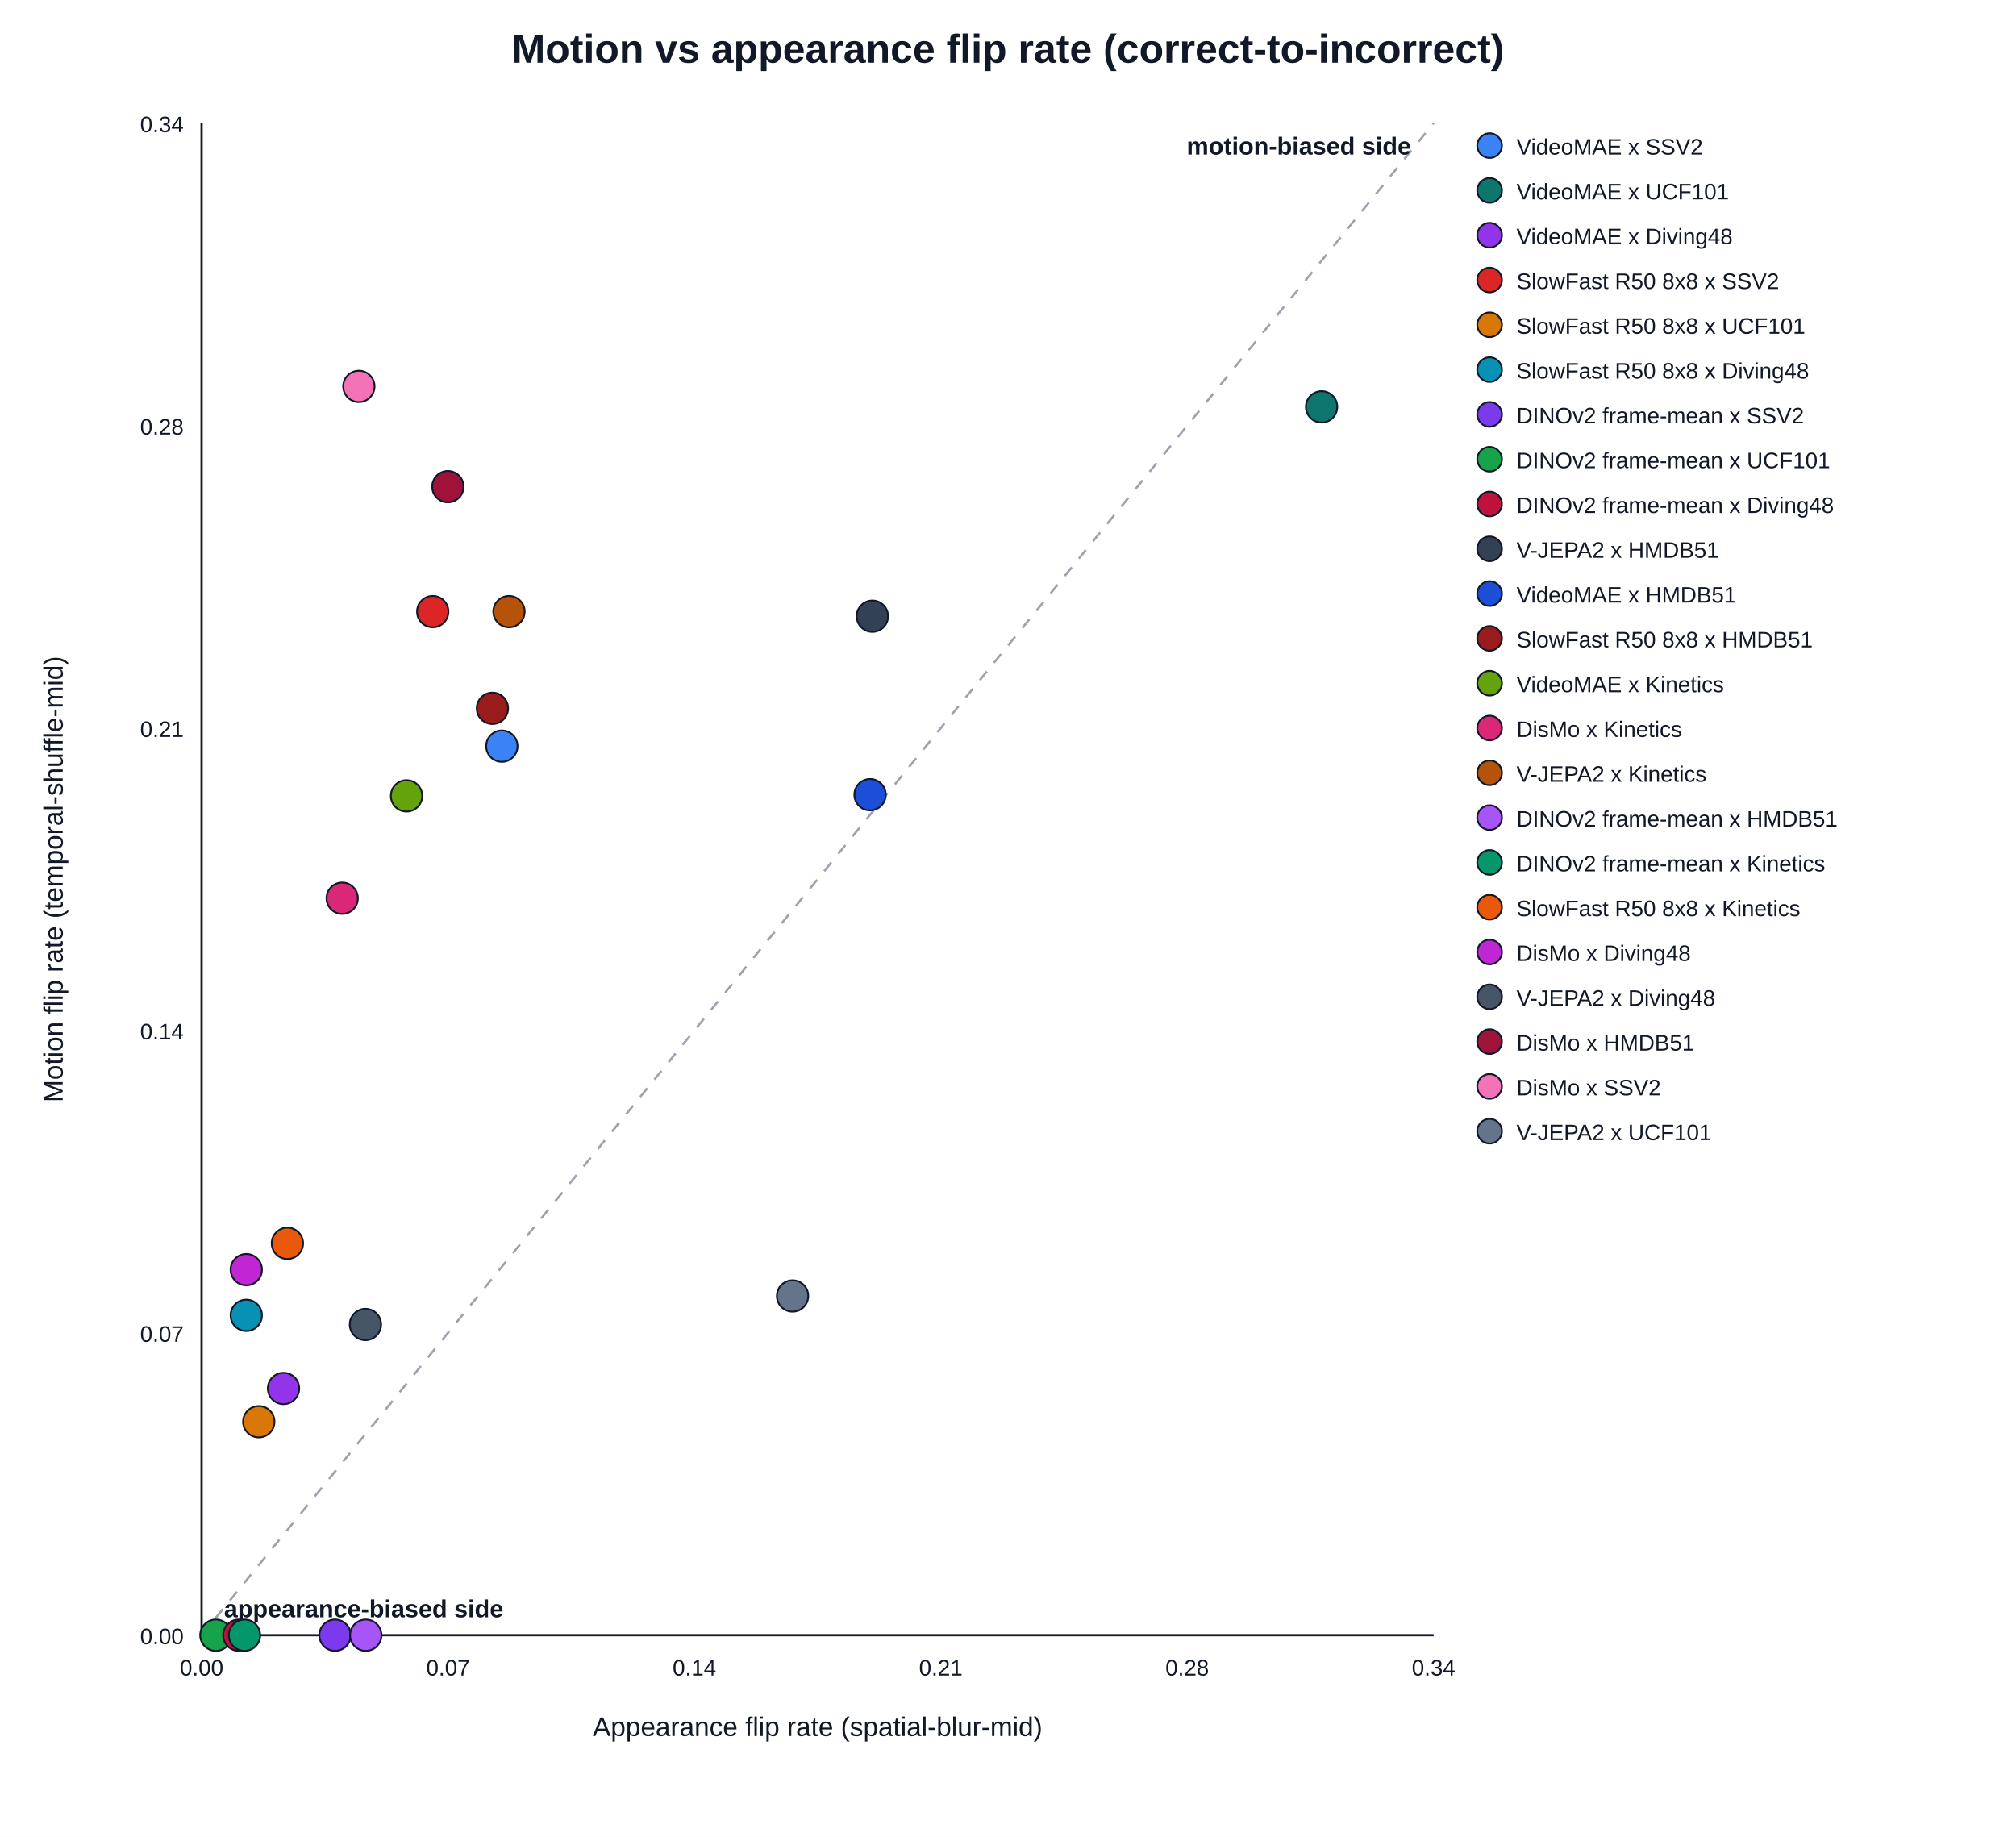
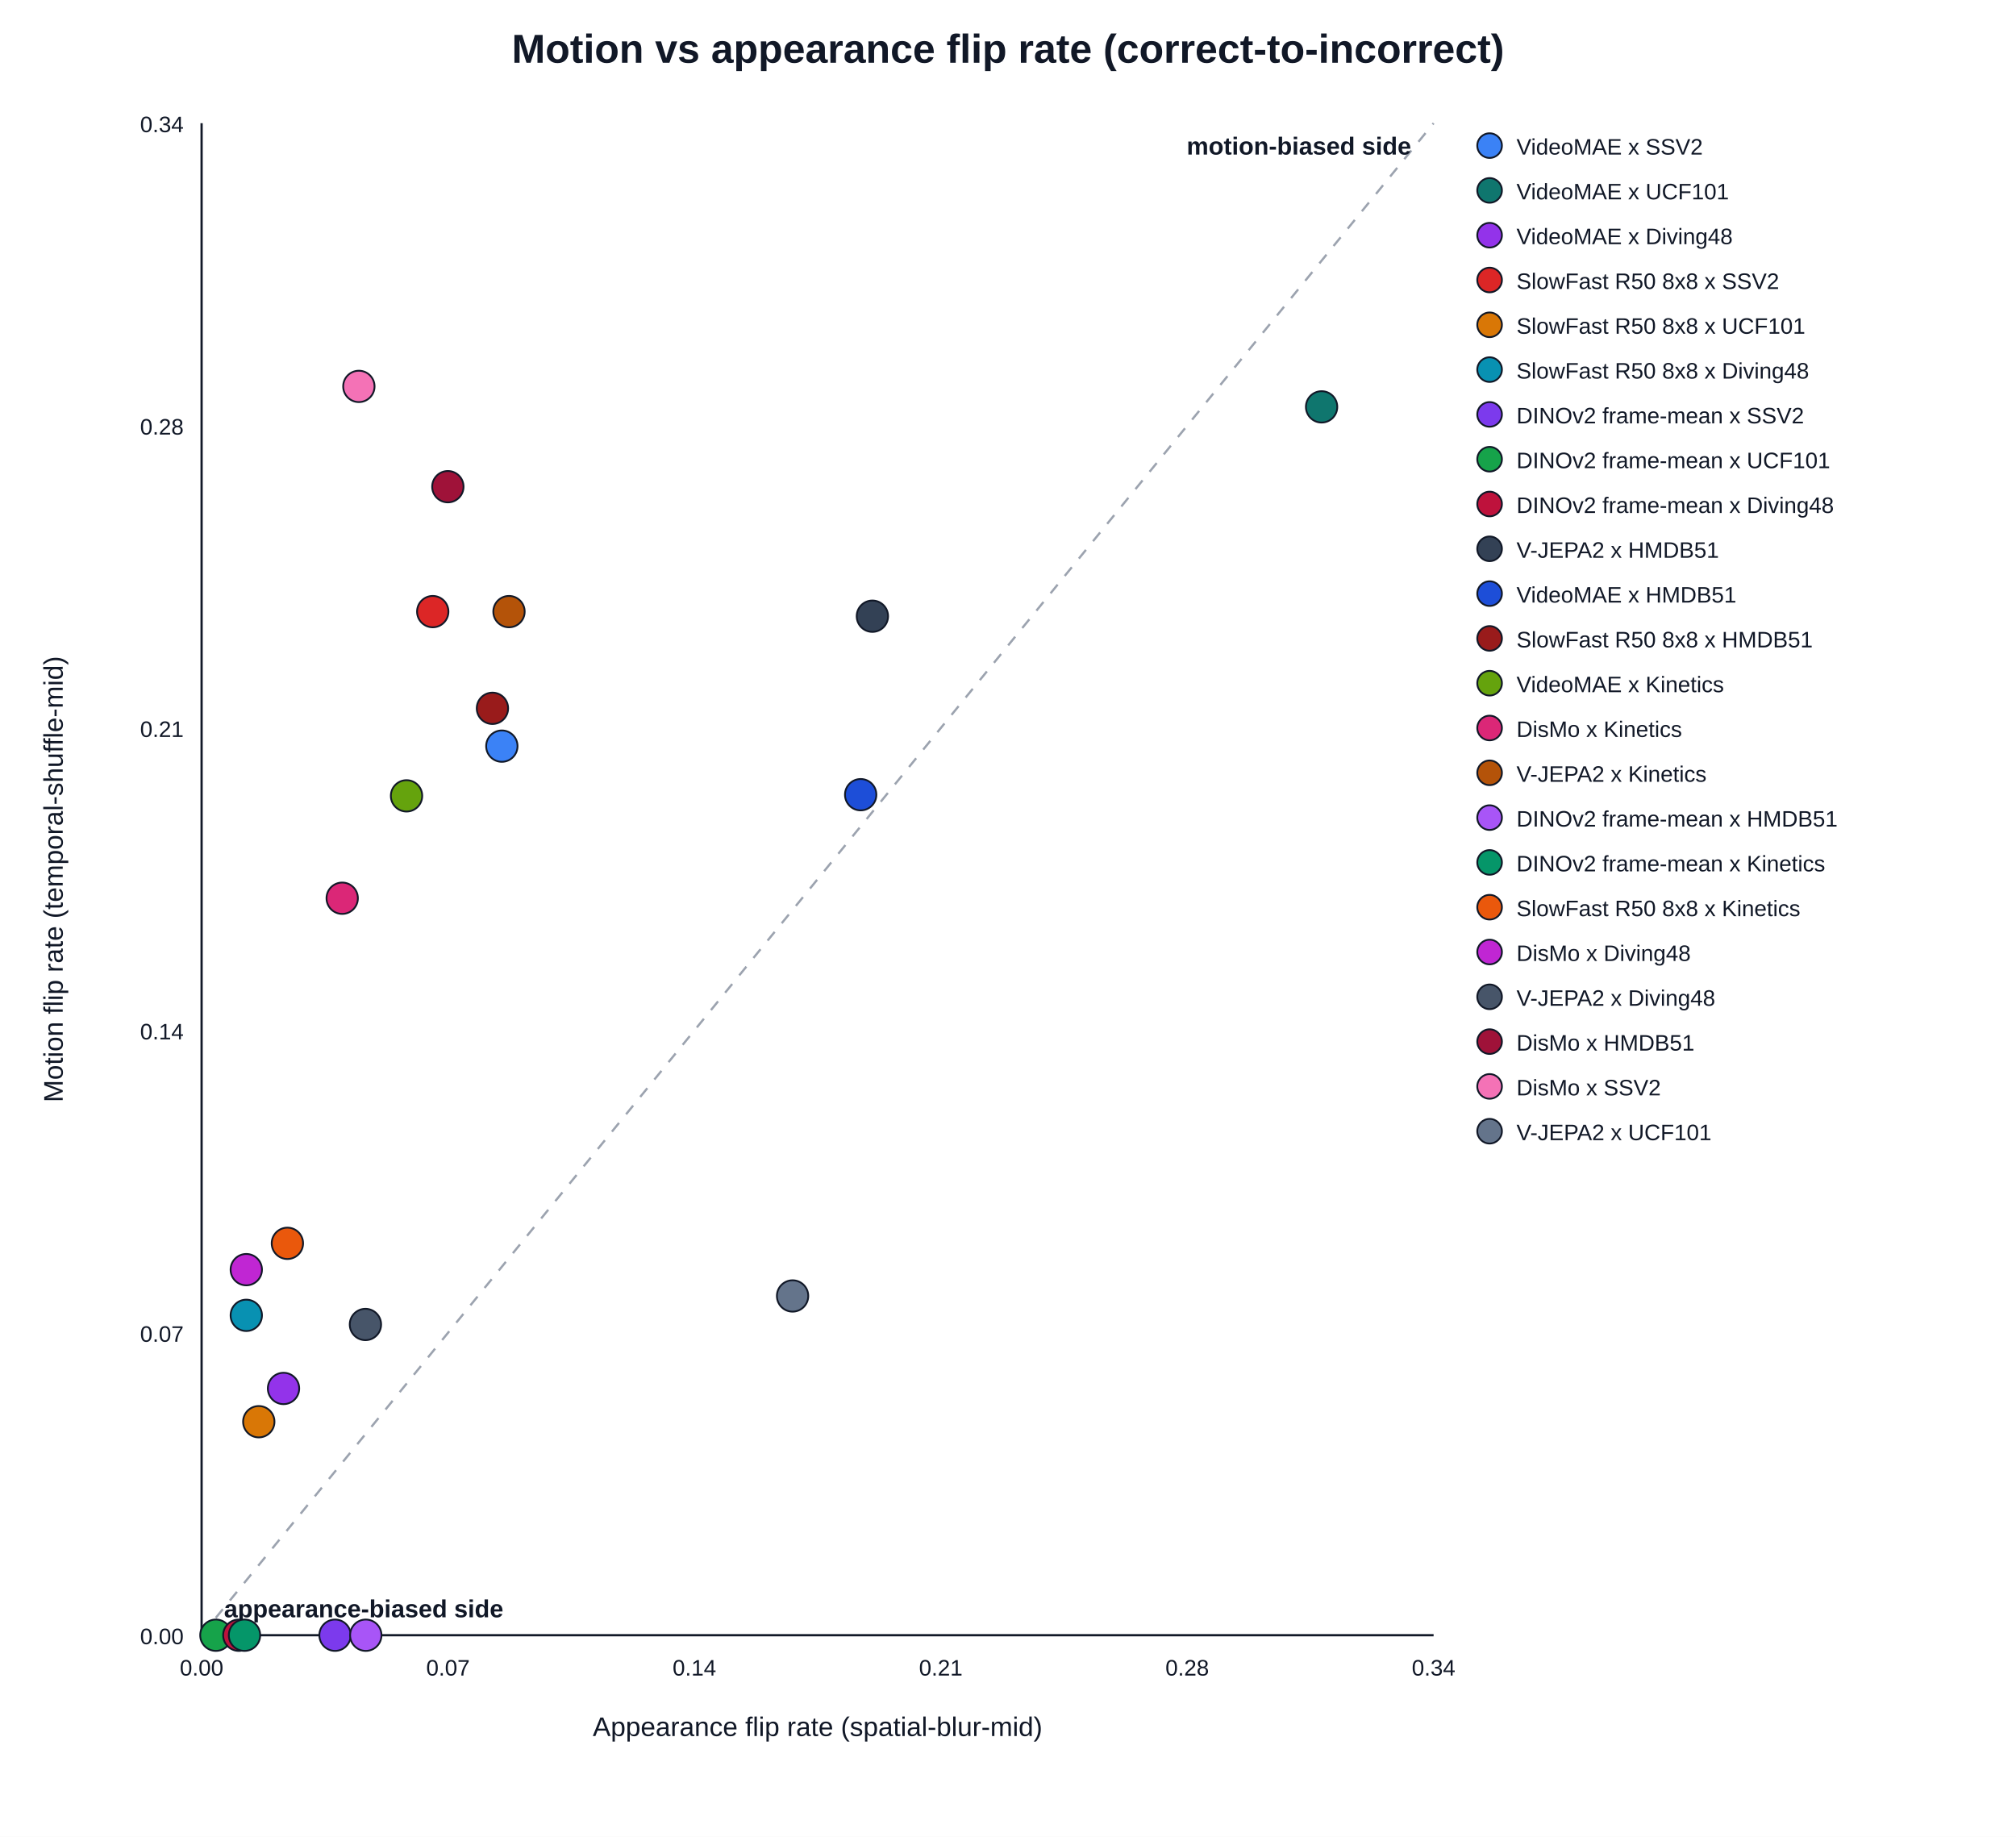
<svg xmlns="http://www.w3.org/2000/svg" width="900" height="820" viewBox="0 0 900 820">
  <rect width="100%" height="100%" fill="#ffffff" />
  <style>text { font-family: Arial, Helvetica, sans-serif; fill: #111827; }</style>
  <text x="450.00" y="28.00" font-size="18" font-weight="700" text-anchor="middle">Motion vs appearance flip rate (correct-to-incorrect)</text>
  <line x1="90" y1="730" x2="640" y2="730" stroke="#111827" stroke-width="1" />
  <line x1="90" y1="55" x2="90" y2="730" stroke="#111827" stroke-width="1" />
  <line x1="90.00" y1="730.00" x2="640.00" y2="55.00" stroke="#9ca3af" stroke-dasharray="5 5" />
  <text x="365.00" y="775.00" font-size="12" font-weight="400" text-anchor="middle">Appearance flip rate (spatial-blur-mid)</text>
  <text x="28.00" y="392.50" font-size="12" font-weight="400" text-anchor="middle" transform="rotate(-90 28.00 392.50)">Motion flip rate (temporal-shuffle-mid)</text>
  <text x="630.00" y="69.00" font-size="11" font-weight="600" text-anchor="end">motion-biased side</text>
  <text x="100.00" y="722.00" font-size="11" font-weight="600" text-anchor="start">appearance-biased side</text>
  <text x="90.00" y="748.00" font-size="10" font-weight="400" text-anchor="middle">0.00</text>
  <text x="82.00" y="734.00" font-size="10" font-weight="400" text-anchor="end">0.00</text>
  <text x="200.00" y="748.00" font-size="10" font-weight="400" text-anchor="middle">0.07</text>
  <text x="82.00" y="599.00" font-size="10" font-weight="400" text-anchor="end">0.07</text>
  <text x="310.00" y="748.00" font-size="10" font-weight="400" text-anchor="middle">0.14</text>
  <text x="82.00" y="464.00" font-size="10" font-weight="400" text-anchor="end">0.14</text>
  <text x="420.00" y="748.00" font-size="10" font-weight="400" text-anchor="middle">0.21</text>
  <text x="82.00" y="329.00" font-size="10" font-weight="400" text-anchor="end">0.21</text>
  <text x="530.00" y="748.00" font-size="10" font-weight="400" text-anchor="middle">0.28</text>
  <text x="82.00" y="194.00" font-size="10" font-weight="400" text-anchor="end">0.28</text>
  <text x="640.00" y="748.00" font-size="10" font-weight="400" text-anchor="middle">0.34</text>
  <text x="82.00" y="59.00" font-size="10" font-weight="400" text-anchor="end">0.34</text>
  <circle cx="224.04" cy="333.09" r="7" fill="#3b82f6" stroke="#111827" stroke-width="0.8" />
  <circle cx="590.00" cy="181.64" r="7" fill="#0f766e" stroke="#111827" stroke-width="0.8" />
  <circle cx="126.57" cy="619.84" r="7" fill="#9333ea" stroke="#111827" stroke-width="0.8" />
  <circle cx="193.19" cy="273.04" r="7" fill="#dc2626" stroke="#111827" stroke-width="0.8" />
  <circle cx="115.53" cy="634.69" r="7" fill="#d97706" stroke="#111827" stroke-width="0.8" />
  <circle cx="109.95" cy="587.20" r="7" fill="#0891b2" stroke="#111827" stroke-width="0.8" />
  <circle cx="149.57" cy="730.00" r="7" fill="#7c3aed" stroke="#111827" stroke-width="0.8" />
  <circle cx="96.38" cy="730.00" r="7" fill="#16a34a" stroke="#111827" stroke-width="0.8" />
  <circle cx="106.62" cy="730.00" r="7" fill="#be123c" stroke="#111827" stroke-width="0.8" />
  <circle cx="389.46" cy="275.09" r="7" fill="#334155" stroke="#111827" stroke-width="0.8" />
-   <circle cx="388.42" cy="354.77" r="7" fill="#1d4ed8" stroke="#111827" stroke-width="0.8" />
+   <circle cx="384.23" cy="354.77" r="7" fill="#1d4ed8" stroke="#111827" stroke-width="0.8" />
  <circle cx="219.84" cy="316.21" r="7" fill="#991b1b" stroke="#111827" stroke-width="0.8" />
  <circle cx="181.49" cy="355.29" r="7" fill="#65a30d" stroke="#111827" stroke-width="0.8" />
  <circle cx="152.77" cy="400.99" r="7" fill="#db2777" stroke="#111827" stroke-width="0.8" />
  <circle cx="227.23" cy="273.04" r="7" fill="#b45309" stroke="#111827" stroke-width="0.8" />
  <circle cx="163.30" cy="730.00" r="7" fill="#a855f7" stroke="#111827" stroke-width="0.8" />
  <circle cx="109.15" cy="730.00" r="7" fill="#059669" stroke="#111827" stroke-width="0.8" />
  <circle cx="128.30" cy="555.05" r="7" fill="#ea580c" stroke="#111827" stroke-width="0.8" />
  <circle cx="109.95" cy="566.80" r="7" fill="#c026d3" stroke="#111827" stroke-width="0.8" />
  <circle cx="163.14" cy="591.28" r="7" fill="#475569" stroke="#111827" stroke-width="0.8" />
  <circle cx="199.94" cy="217.27" r="7" fill="#9f1239" stroke="#111827" stroke-width="0.8" />
  <circle cx="160.21" cy="172.50" r="7" fill="#f472b6" stroke="#111827" stroke-width="0.8" />
  <circle cx="353.83" cy="578.55" r="7" fill="#64748b" stroke="#111827" stroke-width="0.8" />
  <circle cx="665" cy="65" r="5.5" fill="#3b82f6" stroke="#111827" stroke-width="0.8" />
  <text x="677.00" y="69.00" font-size="10" font-weight="400" text-anchor="start">VideoMAE x SSV2</text>
  <circle cx="665" cy="85" r="5.5" fill="#0f766e" stroke="#111827" stroke-width="0.8" />
  <text x="677.00" y="89.00" font-size="10" font-weight="400" text-anchor="start">VideoMAE x UCF101</text>
  <circle cx="665" cy="105" r="5.5" fill="#9333ea" stroke="#111827" stroke-width="0.8" />
  <text x="677.00" y="109.00" font-size="10" font-weight="400" text-anchor="start">VideoMAE x Diving48</text>
  <circle cx="665" cy="125" r="5.5" fill="#dc2626" stroke="#111827" stroke-width="0.8" />
  <text x="677.00" y="129.00" font-size="10" font-weight="400" text-anchor="start">SlowFast R50 8x8 x SSV2</text>
  <circle cx="665" cy="145" r="5.5" fill="#d97706" stroke="#111827" stroke-width="0.8" />
  <text x="677.00" y="149.00" font-size="10" font-weight="400" text-anchor="start">SlowFast R50 8x8 x UCF101</text>
  <circle cx="665" cy="165" r="5.5" fill="#0891b2" stroke="#111827" stroke-width="0.8" />
  <text x="677.00" y="169.00" font-size="10" font-weight="400" text-anchor="start">SlowFast R50 8x8 x Diving48</text>
  <circle cx="665" cy="185" r="5.5" fill="#7c3aed" stroke="#111827" stroke-width="0.8" />
  <text x="677.00" y="189.00" font-size="10" font-weight="400" text-anchor="start">DINOv2 frame-mean x SSV2</text>
  <circle cx="665" cy="205" r="5.5" fill="#16a34a" stroke="#111827" stroke-width="0.8" />
  <text x="677.00" y="209.00" font-size="10" font-weight="400" text-anchor="start">DINOv2 frame-mean x UCF101</text>
  <circle cx="665" cy="225" r="5.5" fill="#be123c" stroke="#111827" stroke-width="0.8" />
  <text x="677.00" y="229.00" font-size="10" font-weight="400" text-anchor="start">DINOv2 frame-mean x Diving48</text>
  <circle cx="665" cy="245" r="5.5" fill="#334155" stroke="#111827" stroke-width="0.8" />
  <text x="677.00" y="249.00" font-size="10" font-weight="400" text-anchor="start">V-JEPA2 x HMDB51</text>
  <circle cx="665" cy="265" r="5.5" fill="#1d4ed8" stroke="#111827" stroke-width="0.8" />
  <text x="677.00" y="269.00" font-size="10" font-weight="400" text-anchor="start">VideoMAE x HMDB51</text>
  <circle cx="665" cy="285" r="5.5" fill="#991b1b" stroke="#111827" stroke-width="0.8" />
  <text x="677.00" y="289.00" font-size="10" font-weight="400" text-anchor="start">SlowFast R50 8x8 x HMDB51</text>
  <circle cx="665" cy="305" r="5.5" fill="#65a30d" stroke="#111827" stroke-width="0.8" />
  <text x="677.00" y="309.00" font-size="10" font-weight="400" text-anchor="start">VideoMAE x Kinetics</text>
  <circle cx="665" cy="325" r="5.5" fill="#db2777" stroke="#111827" stroke-width="0.8" />
  <text x="677.00" y="329.00" font-size="10" font-weight="400" text-anchor="start">DisMo x Kinetics</text>
  <circle cx="665" cy="345" r="5.5" fill="#b45309" stroke="#111827" stroke-width="0.8" />
  <text x="677.00" y="349.00" font-size="10" font-weight="400" text-anchor="start">V-JEPA2 x Kinetics</text>
  <circle cx="665" cy="365" r="5.5" fill="#a855f7" stroke="#111827" stroke-width="0.8" />
  <text x="677.00" y="369.00" font-size="10" font-weight="400" text-anchor="start">DINOv2 frame-mean x HMDB51</text>
  <circle cx="665" cy="385" r="5.5" fill="#059669" stroke="#111827" stroke-width="0.8" />
  <text x="677.00" y="389.00" font-size="10" font-weight="400" text-anchor="start">DINOv2 frame-mean x Kinetics</text>
  <circle cx="665" cy="405" r="5.5" fill="#ea580c" stroke="#111827" stroke-width="0.8" />
  <text x="677.00" y="409.00" font-size="10" font-weight="400" text-anchor="start">SlowFast R50 8x8 x Kinetics</text>
  <circle cx="665" cy="425" r="5.5" fill="#c026d3" stroke="#111827" stroke-width="0.8" />
  <text x="677.00" y="429.00" font-size="10" font-weight="400" text-anchor="start">DisMo x Diving48</text>
  <circle cx="665" cy="445" r="5.5" fill="#475569" stroke="#111827" stroke-width="0.8" />
  <text x="677.00" y="449.00" font-size="10" font-weight="400" text-anchor="start">V-JEPA2 x Diving48</text>
  <circle cx="665" cy="465" r="5.5" fill="#9f1239" stroke="#111827" stroke-width="0.8" />
  <text x="677.00" y="469.00" font-size="10" font-weight="400" text-anchor="start">DisMo x HMDB51</text>
  <circle cx="665" cy="485" r="5.5" fill="#f472b6" stroke="#111827" stroke-width="0.8" />
  <text x="677.00" y="489.00" font-size="10" font-weight="400" text-anchor="start">DisMo x SSV2</text>
  <circle cx="665" cy="505" r="5.5" fill="#64748b" stroke="#111827" stroke-width="0.8" />
  <text x="677.00" y="509.00" font-size="10" font-weight="400" text-anchor="start">V-JEPA2 x UCF101</text>
</svg>
